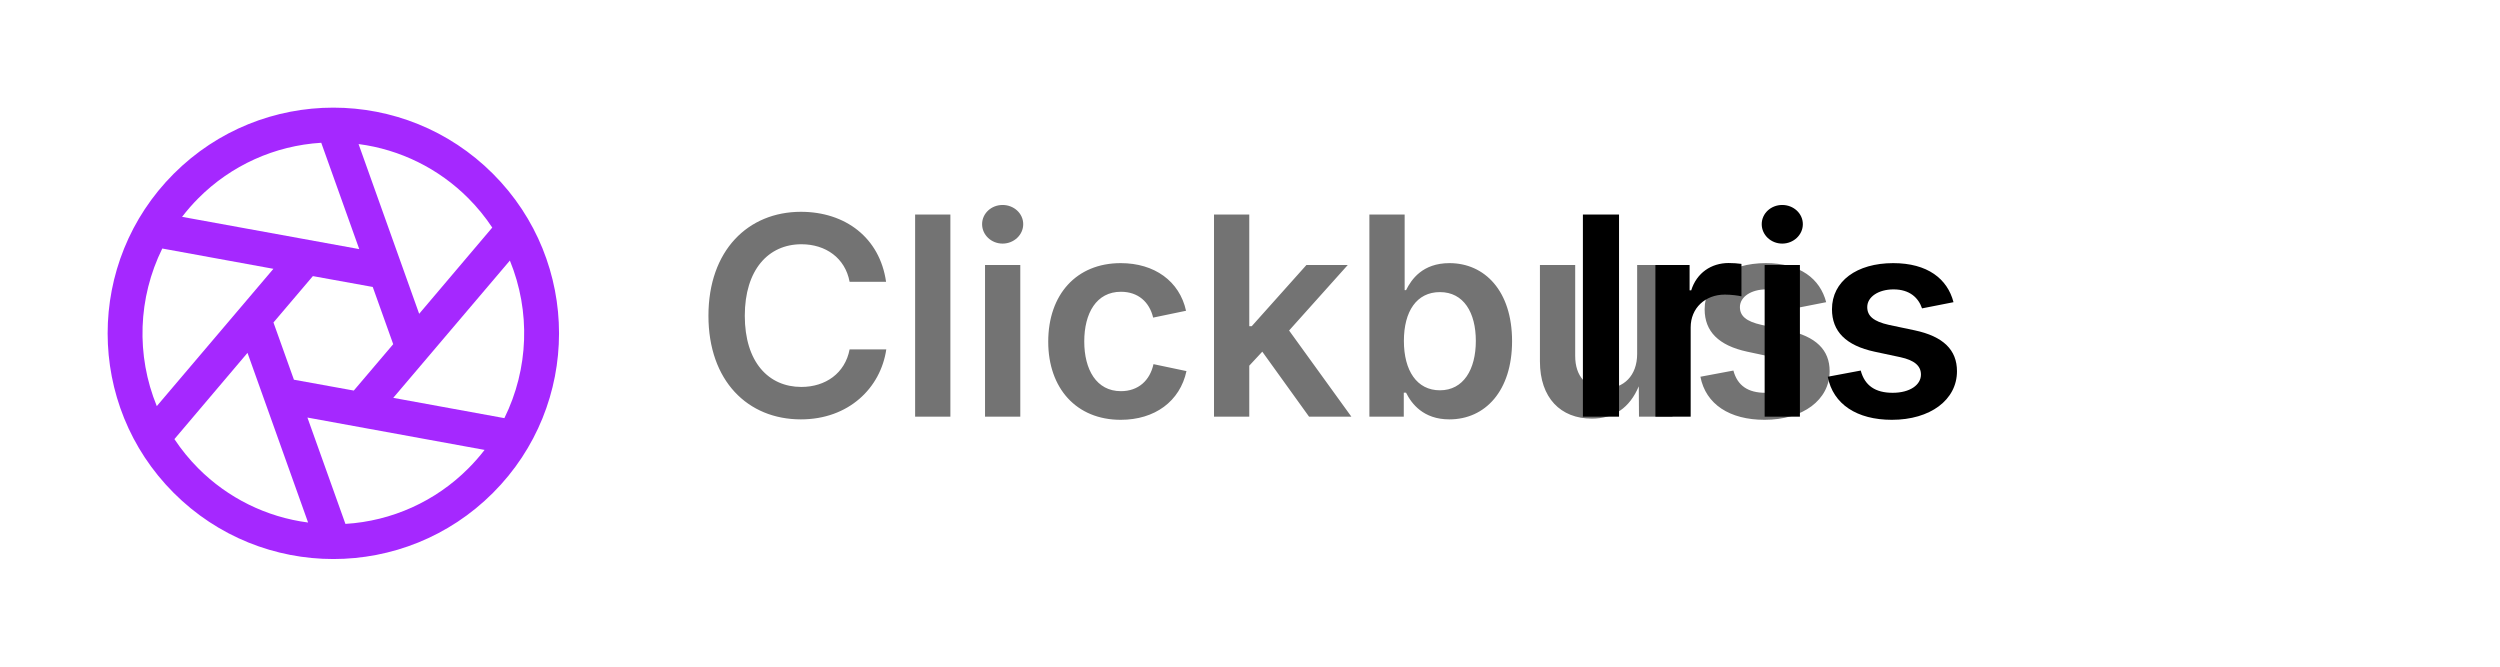
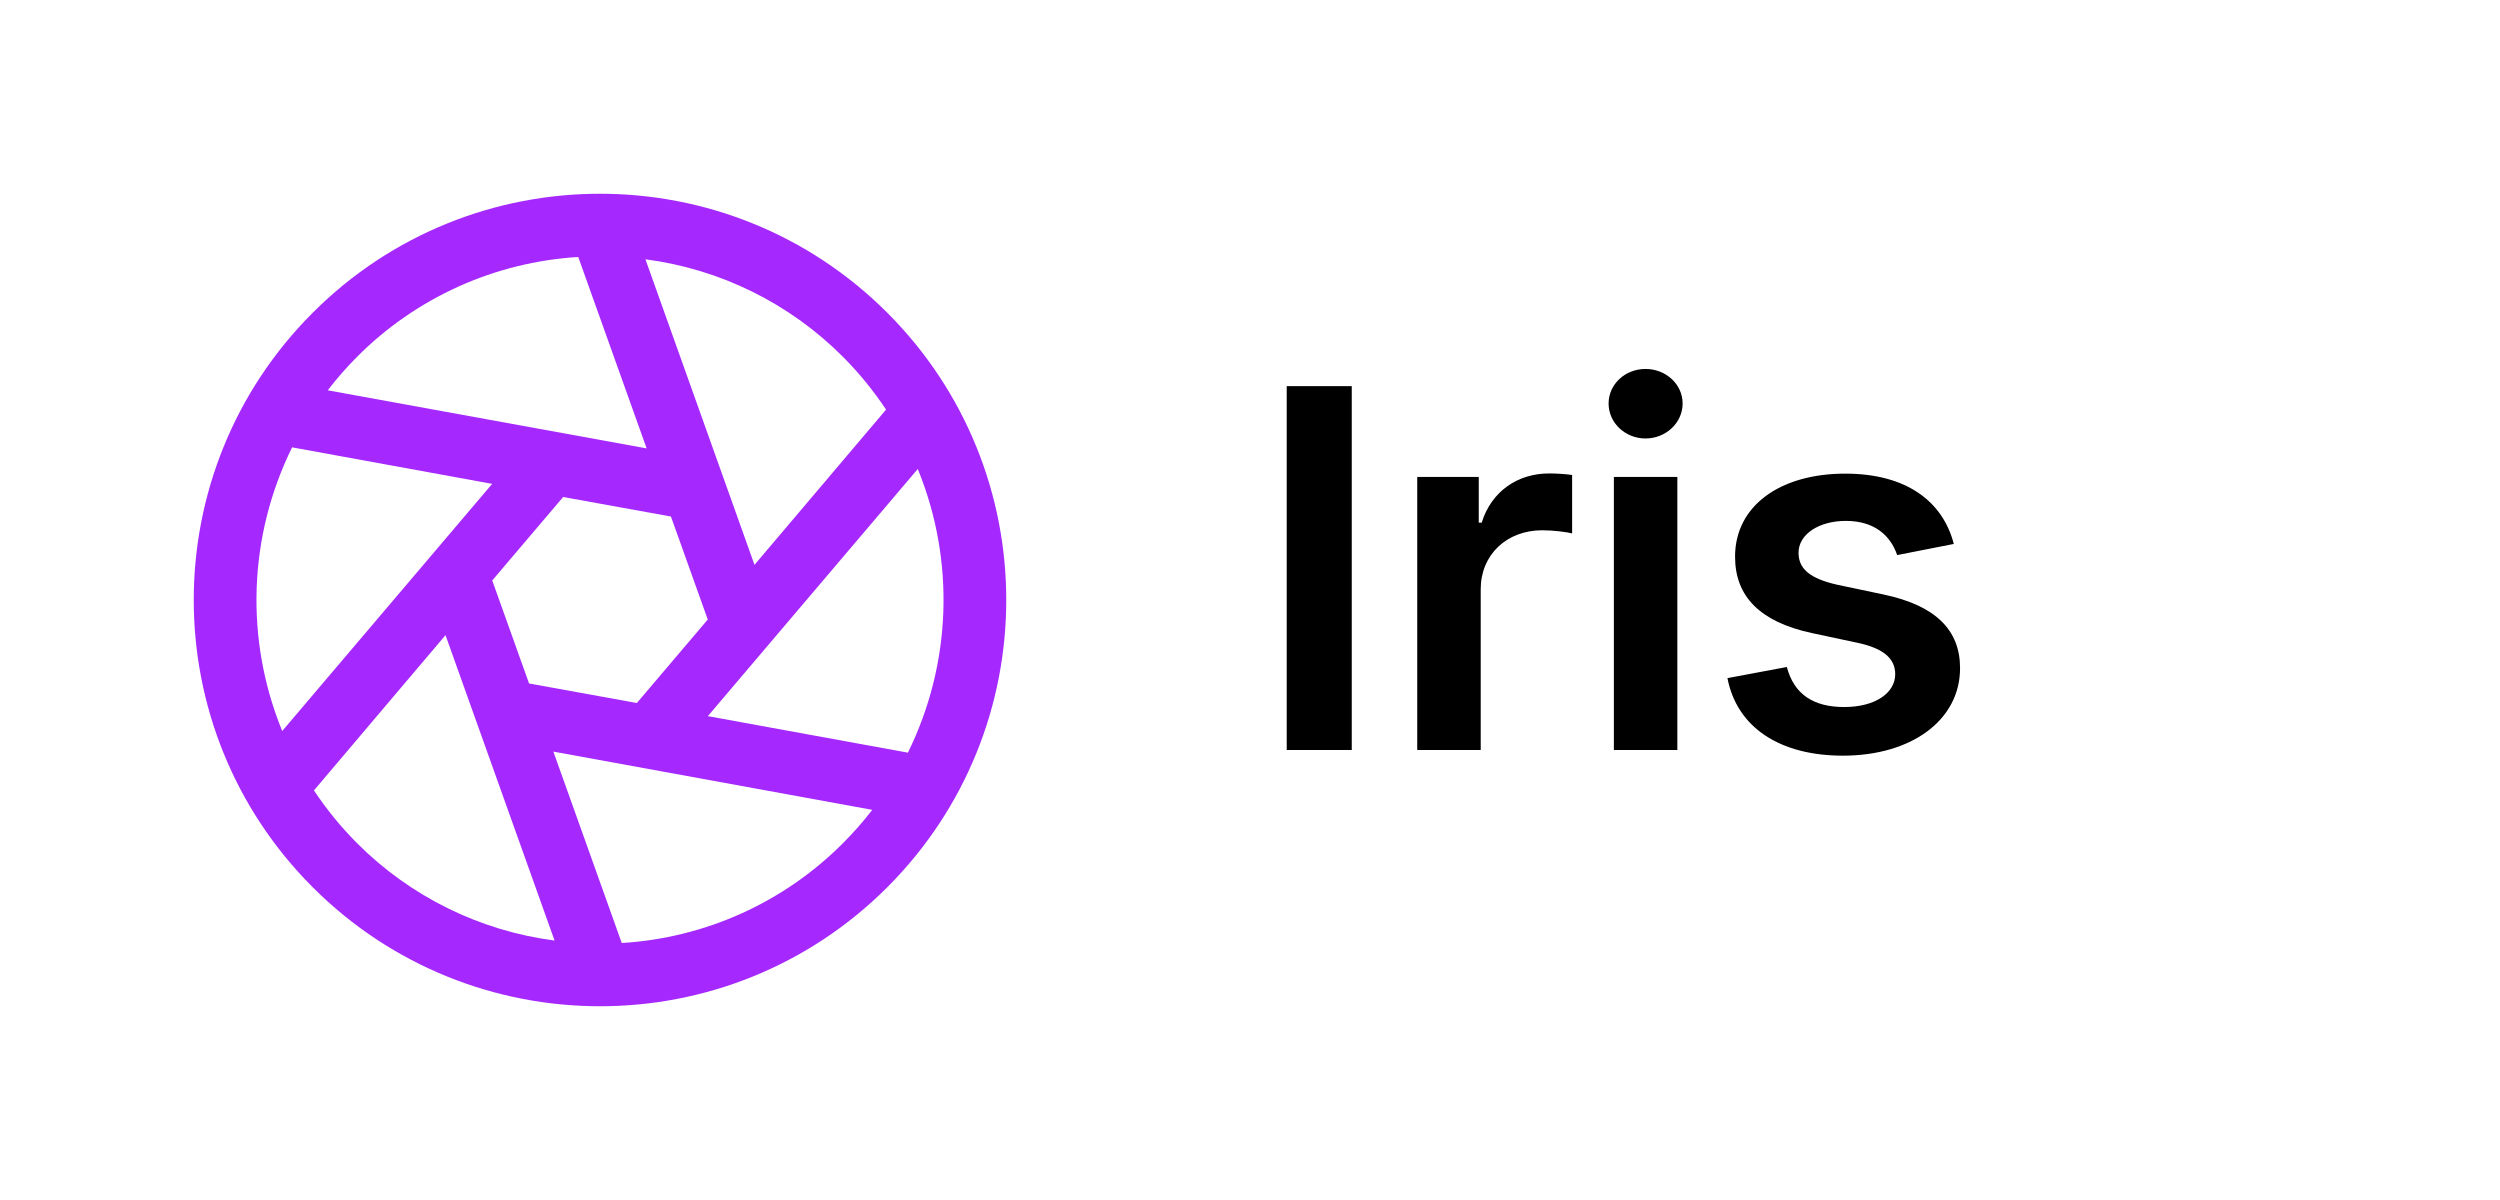
- <svg xmlns="http://www.w3.org/2000/svg" viewBox="0 0 360 96" role="img" aria-labelledby="iris-logo-title">
+ <svg xmlns="http://www.w3.org/2000/svg" viewBox="0 0 200 96" role="img" aria-labelledby="iris-logo-title">
  <defs>
    <style>
      .iris-mark { fill: #A528FF; }
      .iris-text { fill: currentColor; font-family: "Rubik", "Inter", "SF Pro", system-ui, sans-serif; font-weight: 600; font-size: 40px; letter-spacing: -0.01em; }
-       .iris-mute { opacity: 0.55; }
    </style>
  </defs>
  <g transform="translate(8,8) scale(0.3125)">
    <path class="iris-mark" d="M201.54,54.46A104,104,0,0,0,54.46,201.54,104,104,0,0,0,201.54,54.46ZM190.23,65.78a88.18,88.18,0,0,1,11,13.48L167.55,119,139.63,40.78A87.34,87.34,0,0,1,190.23,65.78ZM155.59,133l-18.16,21.37-27.59-5L100.41,123l18.16-21.37,27.59,5ZM65.77,65.78a87.34,87.34,0,0,1,56.66-25.59l17.51,49L58.3,74.32A88,88,0,0,1,65.77,65.78ZM46.65,161.54a88.41,88.41,0,0,1,2.53-72.62l51.21,9.35Zm19.12,28.68a88.18,88.18,0,0,1-11-13.48L88.45,137l27.92,78.18A87.34,87.34,0,0,1,65.77,190.22Zm124.46,0a87.34,87.34,0,0,1-56.66,25.59l-17.51-49,81.64,14.91A88,88,0,0,1,190.23,190.22Zm-34.62-32.49,53.74-63.27a88.41,88.41,0,0,1-2.53,72.62Z" />
  </g>
-   <text class="iris-text iris-mute" x="100" y="60">Clickbus</text>
-   <text class="iris-text" x="225" y="60">Iris</text>
+   <text class="iris-text" x="100" y="60">Iris</text>
</svg>
